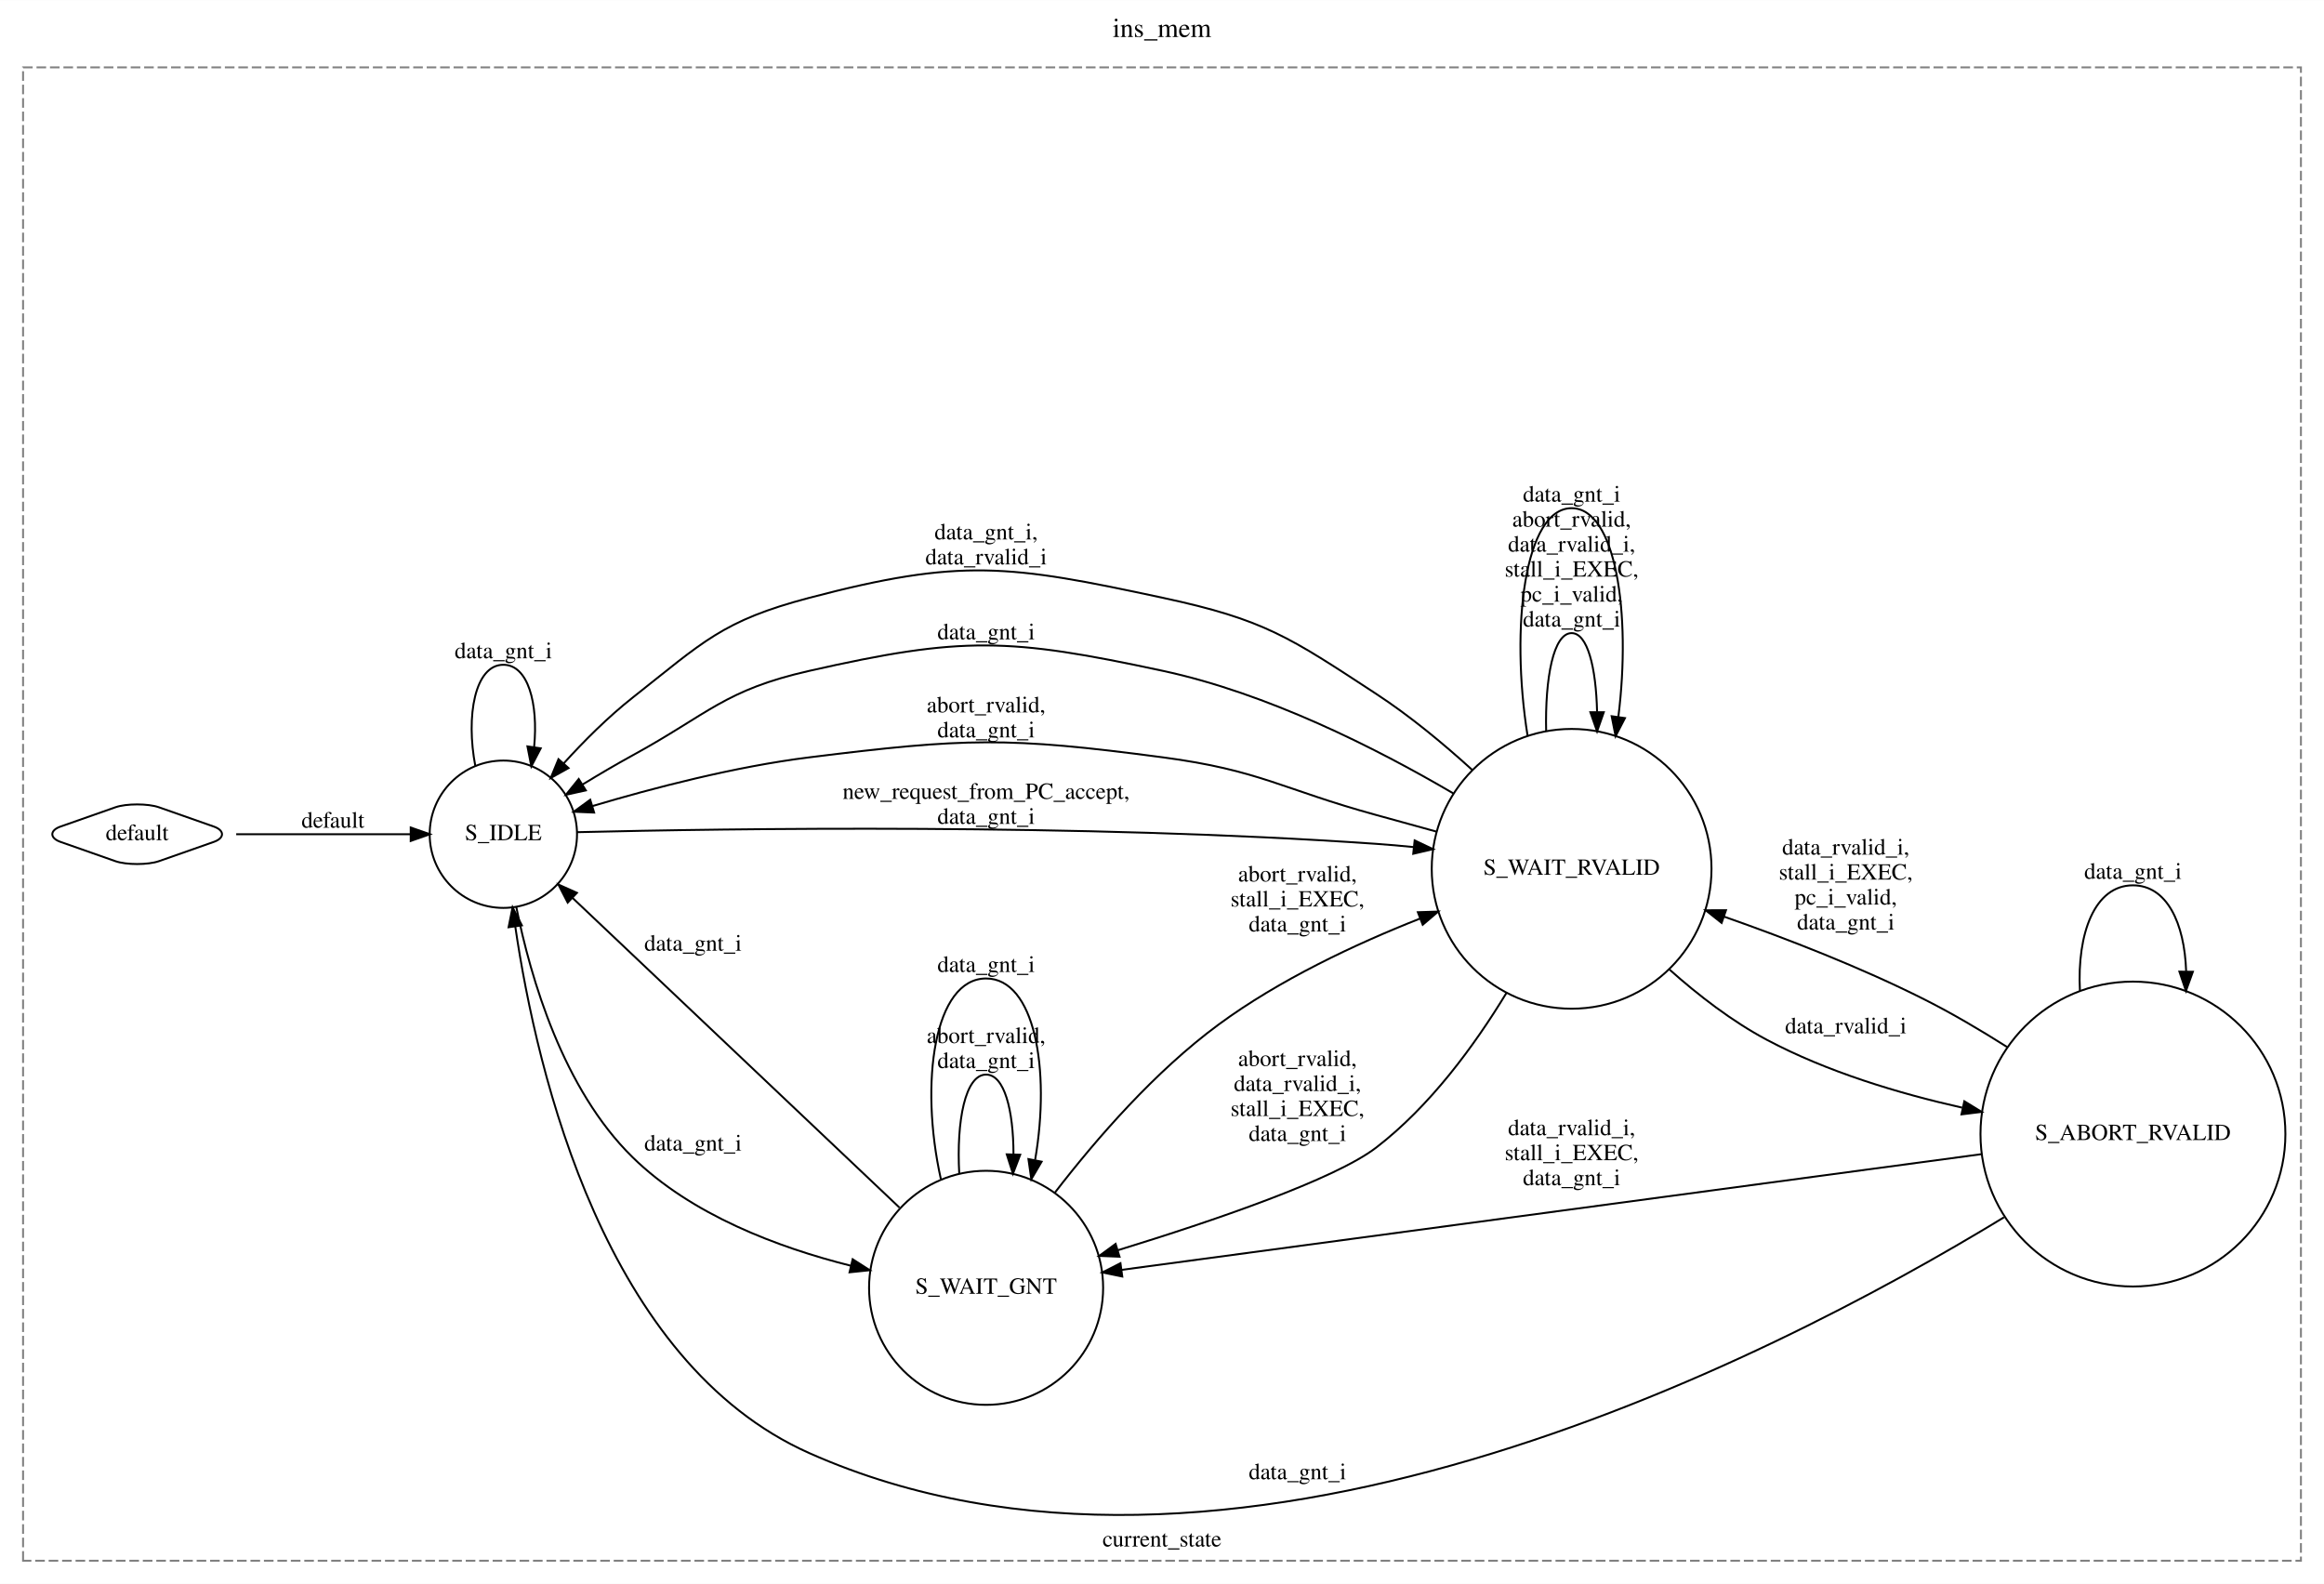
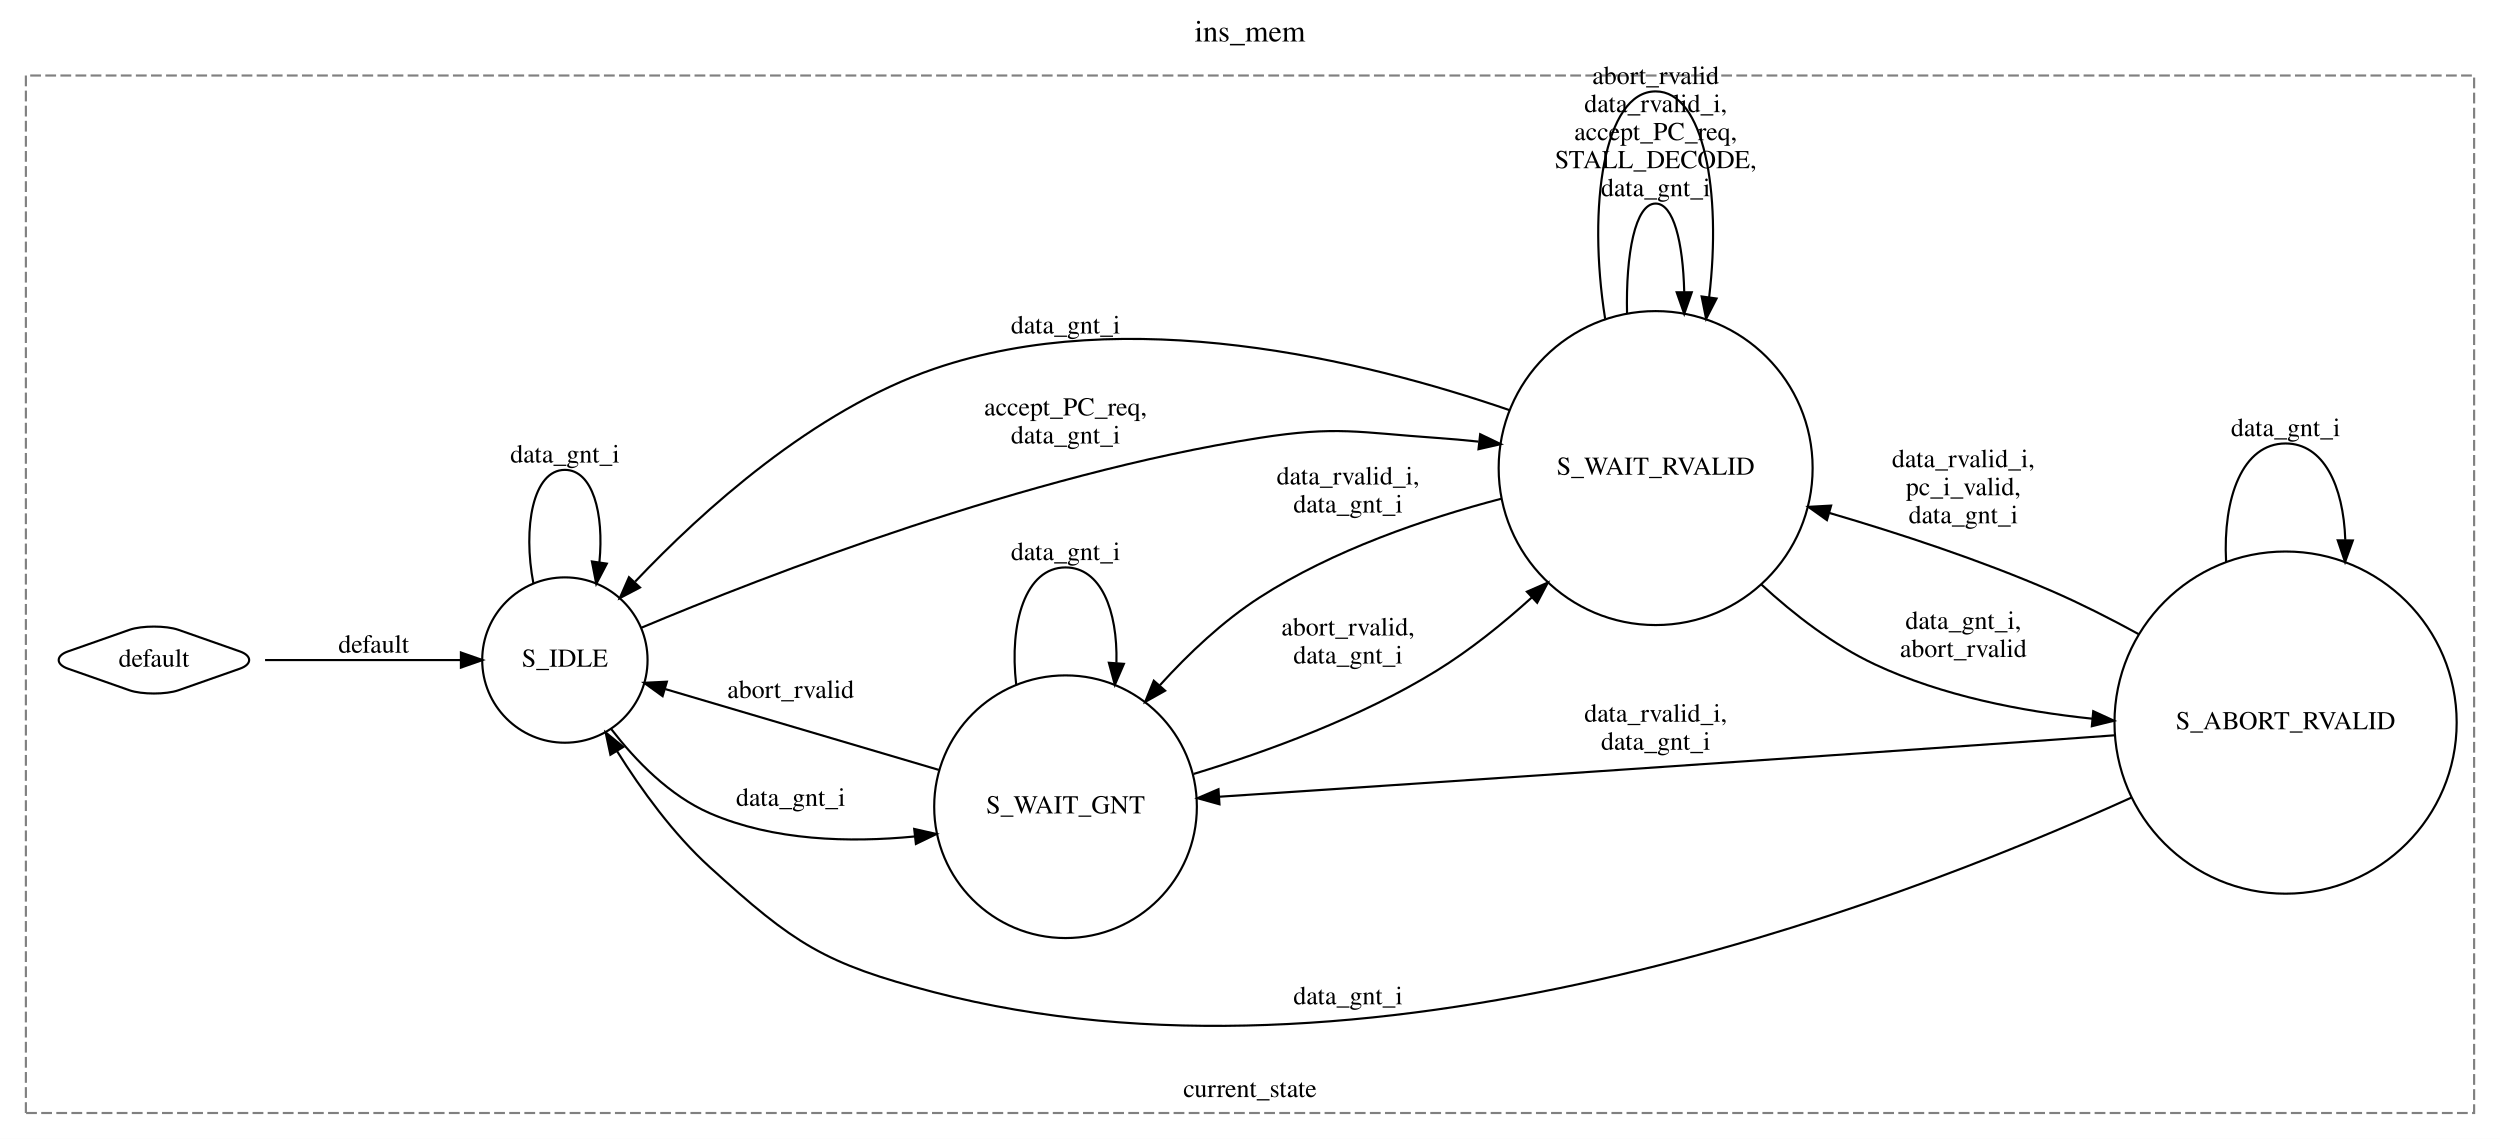
- <svg xmlns="http://www.w3.org/2000/svg" width="1209pt" height="824pt" viewBox="0.00 0.00 1209.16 824.00">
-   <g id="graph0" class="graph" transform="scale(1 1) rotate(0) translate(4 820)">
-     <polygon fill="white" stroke="transparent" points="-4,4 -4,-820 1205.16,-820 1205.16,4 -4,4" />
-     <text text-anchor="middle" x="600.58" y="-800.8" font-family="Times,serif" font-size="14.00">ins_mem</text>
+ <svg xmlns="http://www.w3.org/2000/svg" width="1159pt" height="528pt" viewBox="0.00 0.00 1159.05 528.00">
+   <g id="graph0" class="graph" transform="scale(1 1) rotate(0) translate(4 524)">
+     <polygon fill="white" stroke="transparent" points="-4,4 -4,-524 1155.05,-524 1155.05,4 -4,4" />
+     <text text-anchor="middle" x="575.52" y="-504.8" font-family="Times,serif" font-size="14.00">ins_mem</text>
    <g id="clust1" class="cluster">
-       <polygon fill="none" stroke="gray" stroke-dasharray="5,2" points="8,-8 8,-785 1193.16,-785 1193.16,-8 8,-8" />
-       <text text-anchor="middle" x="600.58" y="-15.4" font-family="Times,serif" font-size="12.00">current_state</text>
+       <polygon fill="none" stroke="gray" stroke-dasharray="5,2" points="8,-8 8,-489 1143.05,-489 1143.05,-8 8,-8" />
+       <text text-anchor="middle" x="575.52" y="-15.4" font-family="Times,serif" font-size="12.00">current_state</text>
    </g>
    <g id="node1" class="node">
-       <path fill="none" stroke="black" d="M56.04,-400.02C56.04,-400.02 27.46,-389.98 27.46,-389.98 21.8,-387.99 21.8,-384.01 27.46,-382.02 27.46,-382.02 56.04,-371.98 56.04,-371.98 61.7,-369.99 73.02,-369.99 78.69,-371.98 78.69,-371.98 107.27,-382.02 107.27,-382.02 112.93,-384.01 112.93,-387.99 107.27,-389.98 107.27,-389.98 78.69,-400.02 78.69,-400.02 73.02,-402.01 61.7,-402.01 56.04,-400.02" />
-       <text text-anchor="middle" x="67.36" y="-382.9" font-family="Times,serif" font-size="12.00">default</text>
+       <path fill="none" stroke="black" d="M56.04,-232.02C56.04,-232.02 27.46,-221.98 27.46,-221.98 21.8,-219.99 21.8,-216.01 27.46,-214.02 27.46,-214.02 56.04,-203.98 56.04,-203.98 61.7,-201.99 73.02,-201.99 78.69,-203.98 78.69,-203.98 107.27,-214.02 107.27,-214.02 112.93,-216.01 112.93,-219.99 107.27,-221.98 107.27,-221.98 78.69,-232.02 78.69,-232.02 73.02,-234.01 61.7,-234.01 56.04,-232.02" />
+       <text text-anchor="middle" x="67.36" y="-214.9" font-family="Times,serif" font-size="12.00">default</text>
    </g>
    <g id="node3" class="node">
-       <ellipse fill="none" stroke="black" cx="257.89" cy="-386" rx="38.33" ry="38.33" />
-       <text text-anchor="middle" x="257.89" y="-382.9" font-family="Times,serif" font-size="12.00">S_IDLE</text>
+       <ellipse fill="none" stroke="black" cx="257.89" cy="-218" rx="38.33" ry="38.33" />
+       <text text-anchor="middle" x="257.89" y="-214.9" font-family="Times,serif" font-size="12.00">S_IDLE</text>
    </g>
-     <g id="edge19" class="edge">
-       <path fill="none" stroke="black" d="M118.89,-386C147.03,-386 181.86,-386 209.49,-386" />
-       <polygon fill="black" stroke="black" points="209.69,-389.5 219.69,-386 209.69,-382.5 209.69,-389.5" />
-       <text text-anchor="middle" x="169.23" y="-389.4" font-family="Times,serif" font-size="12.00">default</text>
+     <g id="edge16" class="edge">
+       <path fill="none" stroke="black" d="M118.89,-218C147.03,-218 181.86,-218 209.49,-218" />
+       <polygon fill="black" stroke="black" points="209.69,-221.5 219.69,-218 209.69,-214.5 209.69,-221.5" />
+       <text text-anchor="middle" x="169.23" y="-221.4" font-family="Times,serif" font-size="12.00">default</text>
    </g>
    <g id="node2" class="node">
-       <ellipse fill="none" stroke="black" cx="1105.75" cy="-230" rx="79.32" ry="79.32" />
-       <text text-anchor="middle" x="1105.75" y="-226.9" font-family="Times,serif" font-size="12.00">S_ABORT_RVALID</text>
+       <ellipse fill="none" stroke="black" cx="1055.64" cy="-189" rx="79.32" ry="79.32" />
+       <text text-anchor="middle" x="1055.64" y="-185.9" font-family="Times,serif" font-size="12.00">S_ABORT_RVALID</text>
    </g>
-     <g id="edge18" class="edge">
-       <path fill="none" stroke="black" d="M1078.17,-304.47C1076.61,-334.34 1085.8,-359.41 1105.75,-359.41 1123.36,-359.41 1132.59,-339.87 1133.43,-314.74" />
-       <polygon fill="black" stroke="black" points="1136.93,-314.44 1133.33,-304.47 1129.93,-314.51 1136.93,-314.44" />
-       <text text-anchor="middle" x="1105.75" y="-362.81" font-family="Times,serif" font-size="12.00">data_gnt_i</text>
+     <g id="edge15" class="edge">
+       <path fill="none" stroke="black" d="M1028.06,-263.47C1026.5,-293.34 1035.69,-318.41 1055.64,-318.41 1073.24,-318.41 1082.47,-298.87 1083.32,-273.74" />
+       <polygon fill="black" stroke="black" points="1086.82,-273.44 1083.22,-263.47 1079.82,-273.51 1086.82,-273.44" />
+       <text text-anchor="middle" x="1055.64" y="-321.81" font-family="Times,serif" font-size="12.00">data_gnt_i</text>
    </g>
-     <g id="edge17" class="edge">
-       <path fill="none" stroke="black" d="M1038.68,-186.69C913.07,-110.2 633.09,32.07 417.06,-64 310.99,-111.17 275.53,-260.34 264.09,-337.98" />
-       <polygon fill="black" stroke="black" points="260.61,-337.6 262.69,-347.99 267.54,-338.57 260.61,-337.6" />
-       <text text-anchor="middle" x="671.06" y="-50.4" font-family="Times,serif" font-size="12.00">data_gnt_i</text>
+     <g id="edge14" class="edge">
+       <path fill="none" stroke="black" d="M984.15,-154.23C867.68,-101.4 628.17,-12.23 429.06,-64 377.84,-77.32 364.21,-86.39 325.06,-122 308.2,-137.33 293.37,-157.74 282.05,-175.8" />
+       <polygon fill="black" stroke="black" points="279,-174.09 276.78,-184.45 284.98,-177.73 279,-174.09" />
+       <text text-anchor="middle" x="620.95" y="-58.4" font-family="Times,serif" font-size="12.00">data_gnt_i</text>
    </g>
    <g id="node4" class="node">
-       <ellipse fill="none" stroke="black" cx="509.06" cy="-150" rx="60.89" ry="60.89" />
-       <text text-anchor="middle" x="509.06" y="-146.9" font-family="Times,serif" font-size="12.00">S_WAIT_GNT</text>
+       <ellipse fill="none" stroke="black" cx="490" cy="-150" rx="60.89" ry="60.89" />
+       <text text-anchor="middle" x="490" y="-146.9" font-family="Times,serif" font-size="12.00">S_WAIT_GNT</text>
    </g>
-     <g id="edge16" class="edge">
-       <path fill="none" stroke="black" d="M1026.75,-219.51C909.94,-203.79 691.38,-174.39 579.67,-159.36" />
-       <polygon fill="black" stroke="black" points="579.91,-155.86 569.53,-158 578.97,-162.8 579.91,-155.86" />
-       <text text-anchor="middle" x="813.7" y="-229.4" font-family="Times,serif" font-size="12.00">data_rvalid_i,</text>
-       <text text-anchor="middle" x="813.7" y="-216.4" font-family="Times,serif" font-size="12.00">stall_i_EXEC,</text>
-       <text text-anchor="middle" x="813.7" y="-203.4" font-family="Times,serif" font-size="12.00">data_gnt_i</text>
+     <g id="edge13" class="edge">
+       <path fill="none" stroke="black" d="M976.32,-183.11C966.53,-182.39 956.64,-181.67 947.22,-181 810.55,-171.27 650.79,-160.57 561.2,-154.63" />
+       <polygon fill="black" stroke="black" points="561.37,-151.13 551.16,-153.96 560.91,-158.12 561.37,-151.13" />
+       <text text-anchor="middle" x="763.59" y="-189.4" font-family="Times,serif" font-size="12.00">data_rvalid_i,</text>
+       <text text-anchor="middle" x="763.59" y="-176.4" font-family="Times,serif" font-size="12.00">data_gnt_i</text>
    </g>
    <g id="node5" class="node">
-       <ellipse fill="none" stroke="black" cx="813.7" cy="-368" rx="72.78" ry="72.78" />
-       <text text-anchor="middle" x="813.7" y="-364.9" font-family="Times,serif" font-size="12.00">S_WAIT_RVALID</text>
+       <ellipse fill="none" stroke="black" cx="763.59" cy="-307" rx="72.78" ry="72.78" />
+       <text text-anchor="middle" x="763.59" y="-303.9" font-family="Times,serif" font-size="12.00">S_WAIT_RVALID</text>
    </g>
-     <g id="edge15" class="edge">
-       <path fill="none" stroke="black" d="M1040.23,-275.32C1026.41,-284.09 1011.65,-292.79 997.34,-300 964.2,-316.71 925.94,-331.58 893.02,-343.12" />
-       <polygon fill="black" stroke="black" points="891.74,-339.86 883.44,-346.44 894.03,-346.48 891.74,-339.86" />
-       <text text-anchor="middle" x="956.34" y="-375.4" font-family="Times,serif" font-size="12.00">data_rvalid_i,</text>
-       <text text-anchor="middle" x="956.34" y="-362.4" font-family="Times,serif" font-size="12.00">stall_i_EXEC,</text>
-       <text text-anchor="middle" x="956.34" y="-349.4" font-family="Times,serif" font-size="12.00">pc_i_valid,</text>
-       <text text-anchor="middle" x="956.34" y="-336.4" font-family="Times,serif" font-size="12.00">data_gnt_i</text>
+     <g id="edge12" class="edge">
+       <path fill="none" stroke="black" d="M987.58,-229.98C974.45,-237.17 960.6,-244.19 947.22,-250 914.36,-264.26 876.78,-276.62 844.28,-286.15" />
+       <polygon fill="black" stroke="black" points="843,-282.88 834.37,-289.02 844.95,-289.61 843,-282.88" />
+       <text text-anchor="middle" x="906.22" y="-307.4" font-family="Times,serif" font-size="12.00">data_rvalid_i,</text>
+       <text text-anchor="middle" x="906.22" y="-294.4" font-family="Times,serif" font-size="12.00">pc_i_valid,</text>
+       <text text-anchor="middle" x="906.22" y="-281.4" font-family="Times,serif" font-size="12.00">data_gnt_i</text>
    </g>
    <g id="edge3" class="edge">
-       <path fill="none" stroke="black" d="M243.34,-421.31C238.26,-447.63 243.11,-474.17 257.89,-474.17 270.77,-474.17 276.11,-454.03 273.91,-431.44" />
-       <polygon fill="black" stroke="black" points="277.34,-430.7 272.44,-421.31 270.42,-431.71 277.34,-430.7" />
-       <text text-anchor="middle" x="257.89" y="-477.57" font-family="Times,serif" font-size="12.00">data_gnt_i</text>
+       <path fill="none" stroke="black" d="M243.34,-253.31C238.26,-279.63 243.11,-306.17 257.89,-306.17 270.77,-306.17 276.11,-286.03 273.91,-263.44" />
+       <polygon fill="black" stroke="black" points="277.34,-262.7 272.44,-253.31 270.42,-263.71 277.34,-262.7" />
+       <text text-anchor="middle" x="257.89" y="-309.57" font-family="Times,serif" font-size="12.00">data_gnt_i</text>
    </g>
    <g id="edge2" class="edge">
-       <path fill="none" stroke="black" d="M264.58,-348.36C272.15,-310.68 289.03,-253.34 325.06,-218 355.71,-187.94 400.84,-170.97 438.61,-161.51" />
-       <polygon fill="black" stroke="black" points="439.63,-164.87 448.55,-159.15 438.01,-158.06 439.63,-164.87" />
-       <text text-anchor="middle" x="356.56" y="-221.4" font-family="Times,serif" font-size="12.00">data_gnt_i</text>
+       <path fill="none" stroke="black" d="M279.38,-186C290.82,-171.17 306.52,-155.07 325.06,-147 354.49,-134.2 389.8,-133.25 420.1,-136.21" />
+       <polygon fill="black" stroke="black" points="419.84,-139.7 430.17,-137.35 420.63,-132.74 419.84,-139.7" />
+       <text text-anchor="middle" x="362.56" y="-150.4" font-family="Times,serif" font-size="12.00">data_gnt_i</text>
    </g>
    <g id="edge1" class="edge">
-       <path fill="none" stroke="black" d="M296.26,-387.07C373.84,-388.96 558.03,-391.76 712.06,-381 718.35,-380.56 724.84,-379.99 731.36,-379.33" />
-       <polygon fill="black" stroke="black" points="732.03,-382.78 741.6,-378.24 731.29,-375.82 732.03,-382.78" />
-       <text text-anchor="middle" x="509.06" y="-404.4" font-family="Times,serif" font-size="12.00">new_request_from_PC_accept,</text>
-       <text text-anchor="middle" x="509.06" y="-391.4" font-family="Times,serif" font-size="12.00">data_gnt_i</text>
+       <path fill="none" stroke="black" d="M293.19,-232.92C350.99,-257.17 472.09,-304.12 579.95,-321 615.95,-326.63 625.59,-323.52 661.95,-321 668.3,-320.56 674.86,-319.97 681.45,-319.27" />
+       <polygon fill="black" stroke="black" points="682.24,-322.7 691.79,-318.1 681.46,-315.75 682.24,-322.7" />
+       <text text-anchor="middle" x="490" y="-331.4" font-family="Times,serif" font-size="12.00">accept_PC_req,</text>
+       <text text-anchor="middle" x="490" y="-318.4" font-family="Times,serif" font-size="12.00">data_gnt_i</text>
+     </g>
+     <g id="edge4" class="edge">
+       <path fill="none" stroke="black" d="M431.25,-167.07C392.01,-178.66 340.81,-193.79 304.44,-204.54" />
+       <polygon fill="black" stroke="black" points="303.19,-201.26 294.6,-207.45 305.18,-207.97 303.19,-201.26" />
+       <text text-anchor="middle" x="362.56" y="-200.4" font-family="Times,serif" font-size="12.00">abort_rvalid</text>
+     </g>
+     <g id="edge6" class="edge">
+       <path fill="none" stroke="black" d="M467.14,-206.51C463.8,-235.21 471.42,-260.94 490,-260.94 506.33,-260.94 514.2,-241.07 513.6,-216.77" />
+       <polygon fill="black" stroke="black" points="517.07,-216.24 512.87,-206.51 510.09,-216.74 517.07,-216.24" />
+       <text text-anchor="middle" x="490" y="-264.34" font-family="Times,serif" font-size="12.00">data_gnt_i</text>
+     </g>
+     <g id="edge5" class="edge">
+       <path fill="none" stroke="black" d="M549.43,-165.21C583.74,-175.64 627.07,-191.51 661.95,-213 677.4,-222.52 692.55,-234.67 706.2,-247.04" />
+       <polygon fill="black" stroke="black" points="703.91,-249.69 713.62,-253.92 708.67,-244.56 703.91,-249.69" />
+       <text text-anchor="middle" x="620.95" y="-229.4" font-family="Times,serif" font-size="12.00">abort_rvalid,</text>
+       <text text-anchor="middle" x="620.95" y="-216.4" font-family="Times,serif" font-size="12.00">data_gnt_i</text>
+     </g>
+     <g id="edge10" class="edge">
+       <path fill="none" stroke="black" d="M812.44,-253.18C827.89,-238.92 846.03,-225 865.22,-216 896.3,-201.43 933.14,-194.23 966.03,-190.81" />
+       <polygon fill="black" stroke="black" points="966.47,-194.29 976.1,-189.87 965.82,-187.32 966.47,-194.29" />
+       <text text-anchor="middle" x="906.22" y="-232.4" font-family="Times,serif" font-size="12.00">data_gnt_i,</text>
+       <text text-anchor="middle" x="906.22" y="-219.4" font-family="Times,serif" font-size="12.00">abort_rvalid</text>
+     </g>
+     <g id="edge9" class="edge">
+       <path fill="none" stroke="black" d="M695.97,-333.82C627.37,-357.41 518.2,-383.62 429.06,-353 373.09,-333.78 321.8,-287.4 290.48,-254.37" />
+       <polygon fill="black" stroke="black" points="292.72,-251.64 283.34,-246.71 287.6,-256.41 292.72,-251.64" />
+       <text text-anchor="middle" x="490" y="-369.4" font-family="Times,serif" font-size="12.00">data_gnt_i</text>
+     </g>
+     <g id="edge8" class="edge">
+       <path fill="none" stroke="black" d="M692.09,-292.81C656.54,-283.5 613.88,-268.9 579.95,-247 563.03,-236.08 547.21,-221.18 533.75,-206.34" />
+       <polygon fill="black" stroke="black" points="536.17,-203.79 526.93,-198.6 530.92,-208.42 536.17,-203.79" />
+       <text text-anchor="middle" x="620.95" y="-299.4" font-family="Times,serif" font-size="12.00">data_rvalid_i,</text>
+       <text text-anchor="middle" x="620.95" y="-286.4" font-family="Times,serif" font-size="12.00">data_gnt_i</text>
    </g>
    <g id="edge7" class="edge">
-       <path fill="none" stroke="black" d="M463.98,-191.75C415.47,-237.7 338.47,-310.63 293.91,-352.84" />
-       <polygon fill="black" stroke="black" points="291.36,-350.42 286.51,-359.84 296.18,-355.51 291.36,-350.42" />
-       <text text-anchor="middle" x="356.56" y="-325.4" font-family="Times,serif" font-size="12.00">data_gnt_i</text>
-     </g>
-     <g id="edge5" class="edge">
-       <path fill="none" stroke="black" d="M495.09,-209.35C493.57,-236.89 498.22,-260.94 509.06,-260.94 518.54,-260.94 523.29,-242.52 523.31,-219.47" />
-       <polygon fill="black" stroke="black" points="526.81,-219.25 523.03,-209.35 519.81,-219.45 526.81,-219.25" />
-       <text text-anchor="middle" x="509.06" y="-277.34" font-family="Times,serif" font-size="12.00">abort_rvalid,</text>
-       <text text-anchor="middle" x="509.06" y="-264.34" font-family="Times,serif" font-size="12.00">data_gnt_i</text>
-     </g>
-     <g id="edge6" class="edge">
-       <path fill="none" stroke="black" d="M485.54,-206.5C474.28,-257.01 482.12,-310.94 509.06,-310.94 534.21,-310.94 542.72,-263.94 534.57,-216.59" />
-       <polygon fill="black" stroke="black" points="537.95,-215.63 532.58,-206.5 531.08,-216.99 537.95,-215.63" />
-       <text text-anchor="middle" x="509.06" y="-314.34" font-family="Times,serif" font-size="12.00">data_gnt_i</text>
-     </g>
-     <g id="edge4" class="edge">
-       <path fill="none" stroke="black" d="M544.85,-199.52C566.76,-227.96 597.08,-262.73 630.06,-287 661.6,-310.21 700.83,-328.7 734.85,-342.12" />
-       <polygon fill="black" stroke="black" points="733.7,-345.43 744.29,-345.77 736.23,-338.9 733.7,-345.43" />
-       <text text-anchor="middle" x="671.06" y="-361.4" font-family="Times,serif" font-size="12.00">abort_rvalid,</text>
-       <text text-anchor="middle" x="671.06" y="-348.4" font-family="Times,serif" font-size="12.00">stall_i_EXEC,</text>
-       <text text-anchor="middle" x="671.06" y="-335.4" font-family="Times,serif" font-size="12.00">data_gnt_i</text>
-     </g>
-     <g id="edge14" class="edge">
-       <path fill="none" stroke="black" d="M864.42,-315.77C879.66,-302.16 897.22,-288.63 915.34,-279 946.6,-262.38 983.79,-251.17 1016.92,-243.73" />
-       <polygon fill="black" stroke="black" points="1018.02,-247.07 1027.05,-241.53 1016.54,-240.23 1018.02,-247.07" />
-       <text text-anchor="middle" x="956.34" y="-282.4" font-family="Times,serif" font-size="12.00">data_rvalid_i</text>
-     </g>
-     <g id="edge10" class="edge">
-       <path fill="none" stroke="black" d="M743.42,-387.35C732.92,-390.26 722.2,-393.22 712.06,-396 662.78,-409.52 651.72,-419.27 601.06,-426 519.99,-436.76 498.21,-436.1 417.06,-426 378.38,-421.19 335.59,-409.99 304.27,-400.66" />
-       <polygon fill="black" stroke="black" points="305.12,-397.26 294.53,-397.71 303.09,-403.96 305.12,-397.26" />
-       <text text-anchor="middle" x="509.06" y="-449.4" font-family="Times,serif" font-size="12.00">abort_rvalid,</text>
-       <text text-anchor="middle" x="509.06" y="-436.4" font-family="Times,serif" font-size="12.00">data_gnt_i</text>
+       <path fill="none" stroke="black" d="M750.33,-378.5C749.7,-406.39 754.12,-429.64 763.59,-429.64 771.87,-429.64 776.28,-411.84 776.84,-388.7" />
+       <polygon fill="black" stroke="black" points="780.34,-388.5 776.84,-378.5 773.34,-388.5 780.34,-388.5" />
+       <text text-anchor="middle" x="763.59" y="-472.04" font-family="Times,serif" font-size="12.00">data_rvalid_i,</text>
+       <text text-anchor="middle" x="763.59" y="-459.04" font-family="Times,serif" font-size="12.00">accept_PC_req,</text>
+       <text text-anchor="middle" x="763.59" y="-446.04" font-family="Times,serif" font-size="12.00">STALL_DECODE,</text>
+       <text text-anchor="middle" x="763.59" y="-433.04" font-family="Times,serif" font-size="12.00">data_gnt_i</text>
    </g>
    <g id="edge11" class="edge">
-       <path fill="none" stroke="black" d="M752.15,-407.25C711.31,-431.2 655.19,-459.37 601.06,-471 521.11,-488.18 496.81,-489.09 417.06,-471 372.86,-460.97 364.83,-448.75 325.06,-427 316.52,-422.33 307.56,-417.05 299.07,-411.86" />
-       <polygon fill="black" stroke="black" points="300.8,-408.81 290.45,-406.52 297.11,-414.76 300.8,-408.81" />
-       <text text-anchor="middle" x="509.06" y="-487.4" font-family="Times,serif" font-size="12.00">data_gnt_i</text>
-     </g>
-     <g id="edge13" class="edge">
-       <path fill="none" stroke="black" d="M761.97,-419.48C746.72,-433.36 729.41,-447.65 712.06,-459 666.78,-488.62 653.96,-497.64 601.06,-509 521.11,-526.18 496.15,-529.8 417.06,-509 371.64,-497.05 361.95,-486.08 325.06,-457 312.36,-446.99 299.88,-434.51 289.25,-422.81" />
-       <polygon fill="black" stroke="black" points="291.8,-420.42 282.54,-415.27 286.57,-425.07 291.8,-420.42" />
-       <text text-anchor="middle" x="509.06" y="-539.4" font-family="Times,serif" font-size="12.00">data_gnt_i,</text>
-       <text text-anchor="middle" x="509.06" y="-526.4" font-family="Times,serif" font-size="12.00">data_rvalid_i</text>
-     </g>
-     <g id="edge9" class="edge">
-       <path fill="none" stroke="black" d="M779.94,-303.67C762.94,-275.65 739.88,-244.38 712.06,-223 690.44,-206.38 627.6,-184.92 577.69,-169.58" />
-       <polygon fill="black" stroke="black" points="578.48,-166.17 567.89,-166.6 576.44,-172.86 578.48,-166.17" />
-       <text text-anchor="middle" x="671.06" y="-265.4" font-family="Times,serif" font-size="12.00">abort_rvalid,</text>
-       <text text-anchor="middle" x="671.06" y="-252.4" font-family="Times,serif" font-size="12.00">data_rvalid_i,</text>
-       <text text-anchor="middle" x="671.06" y="-239.4" font-family="Times,serif" font-size="12.00">stall_i_EXEC,</text>
-       <text text-anchor="middle" x="671.06" y="-226.4" font-family="Times,serif" font-size="12.00">data_gnt_i</text>
-     </g>
-     <g id="edge8" class="edge">
-       <path fill="none" stroke="black" d="M800.45,-439.5C799.82,-467.39 804.24,-490.64 813.7,-490.64 821.98,-490.64 826.4,-472.84 826.95,-449.7" />
-       <polygon fill="black" stroke="black" points="830.45,-449.5 826.95,-439.5 823.45,-449.5 830.45,-449.5" />
-       <text text-anchor="middle" x="813.7" y="-546.04" font-family="Times,serif" font-size="12.00">abort_rvalid,</text>
-       <text text-anchor="middle" x="813.7" y="-533.04" font-family="Times,serif" font-size="12.00">data_rvalid_i,</text>
-       <text text-anchor="middle" x="813.7" y="-520.04" font-family="Times,serif" font-size="12.00">stall_i_EXEC,</text>
-       <text text-anchor="middle" x="813.7" y="-507.04" font-family="Times,serif" font-size="12.00">pc_i_valid,</text>
-       <text text-anchor="middle" x="813.7" y="-494.04" font-family="Times,serif" font-size="12.00">data_gnt_i</text>
-     </g>
-     <g id="edge12" class="edge">
-       <path fill="none" stroke="black" d="M790.82,-437.02C781.67,-494.15 789.29,-555.64 813.7,-555.64 836.68,-555.64 844.78,-501.14 838.02,-447.09" />
-       <polygon fill="black" stroke="black" points="841.46,-446.43 836.58,-437.02 834.53,-447.41 841.46,-446.43" />
-       <text text-anchor="middle" x="813.7" y="-559.04" font-family="Times,serif" font-size="12.00">data_gnt_i</text>
+       <path fill="none" stroke="black" d="M740.18,-376.19C731.86,-428.47 739.66,-481.64 763.59,-481.64 785.96,-481.64 794.24,-435.11 788.4,-386.29" />
+       <polygon fill="black" stroke="black" points="791.84,-385.61 786.99,-376.19 784.91,-386.57 791.84,-385.61" />
+       <text text-anchor="middle" x="763.59" y="-485.04" font-family="Times,serif" font-size="12.00">abort_rvalid</text>
    </g>
  </g>
</svg>
